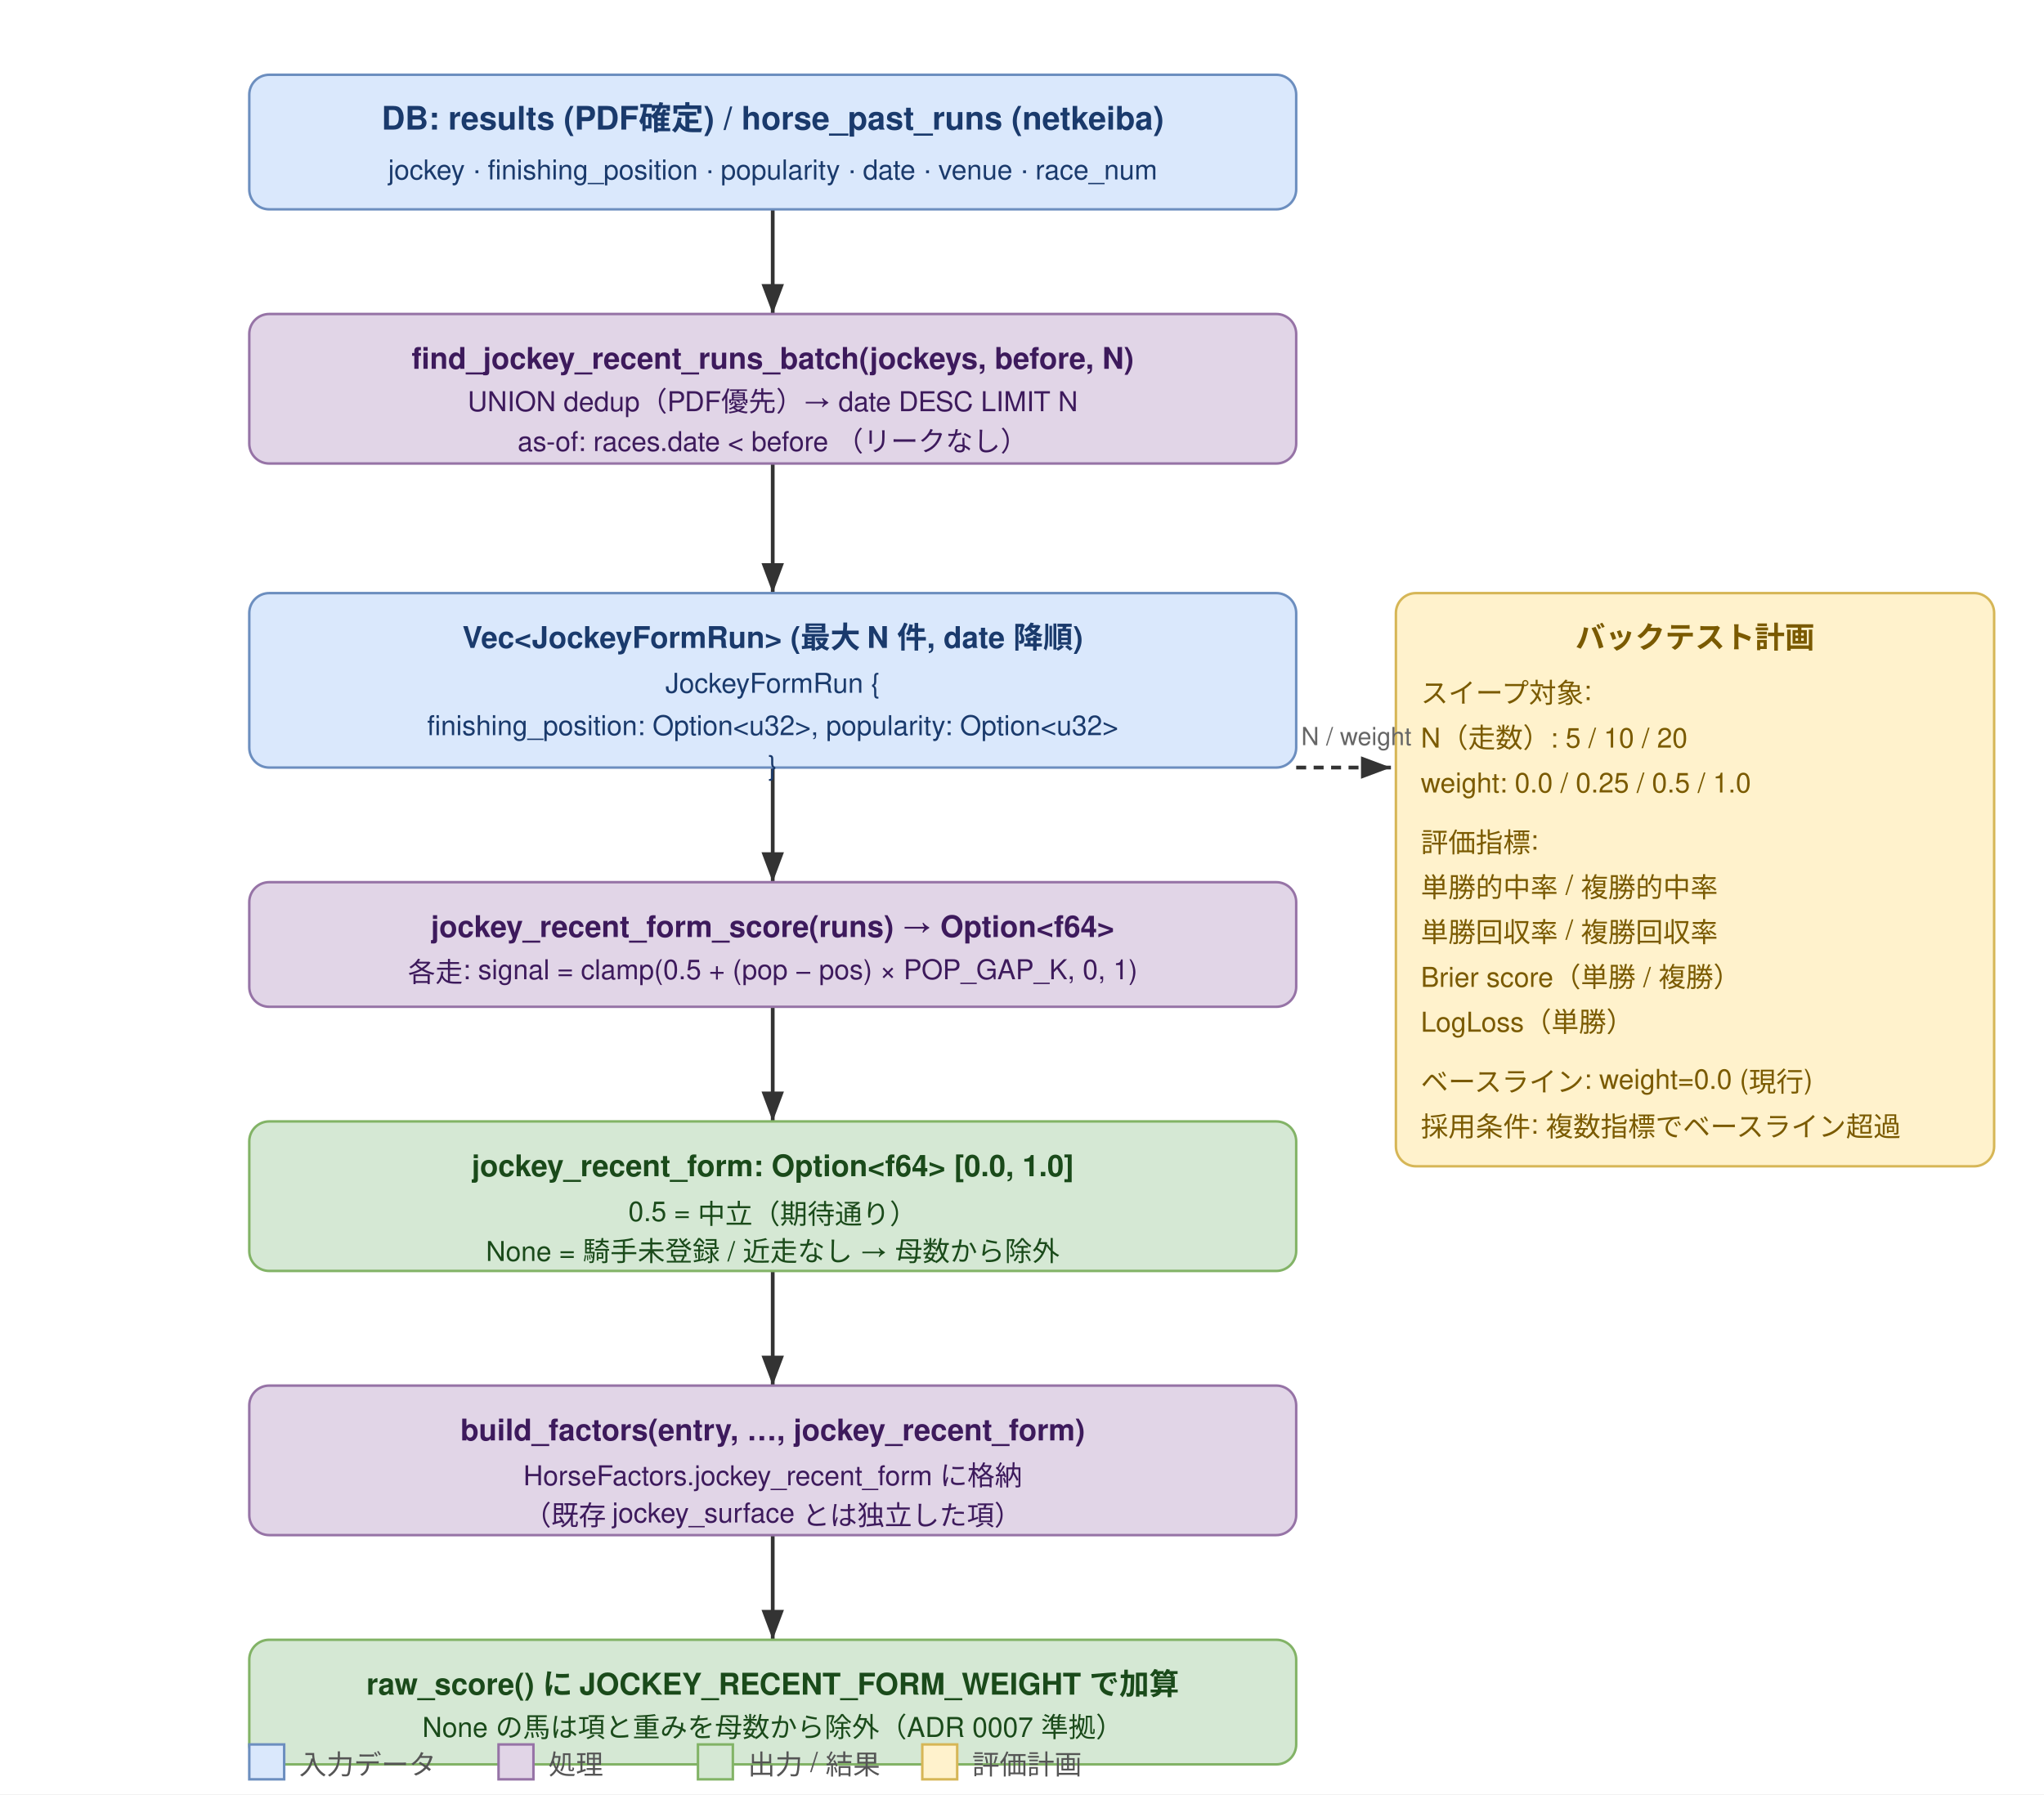
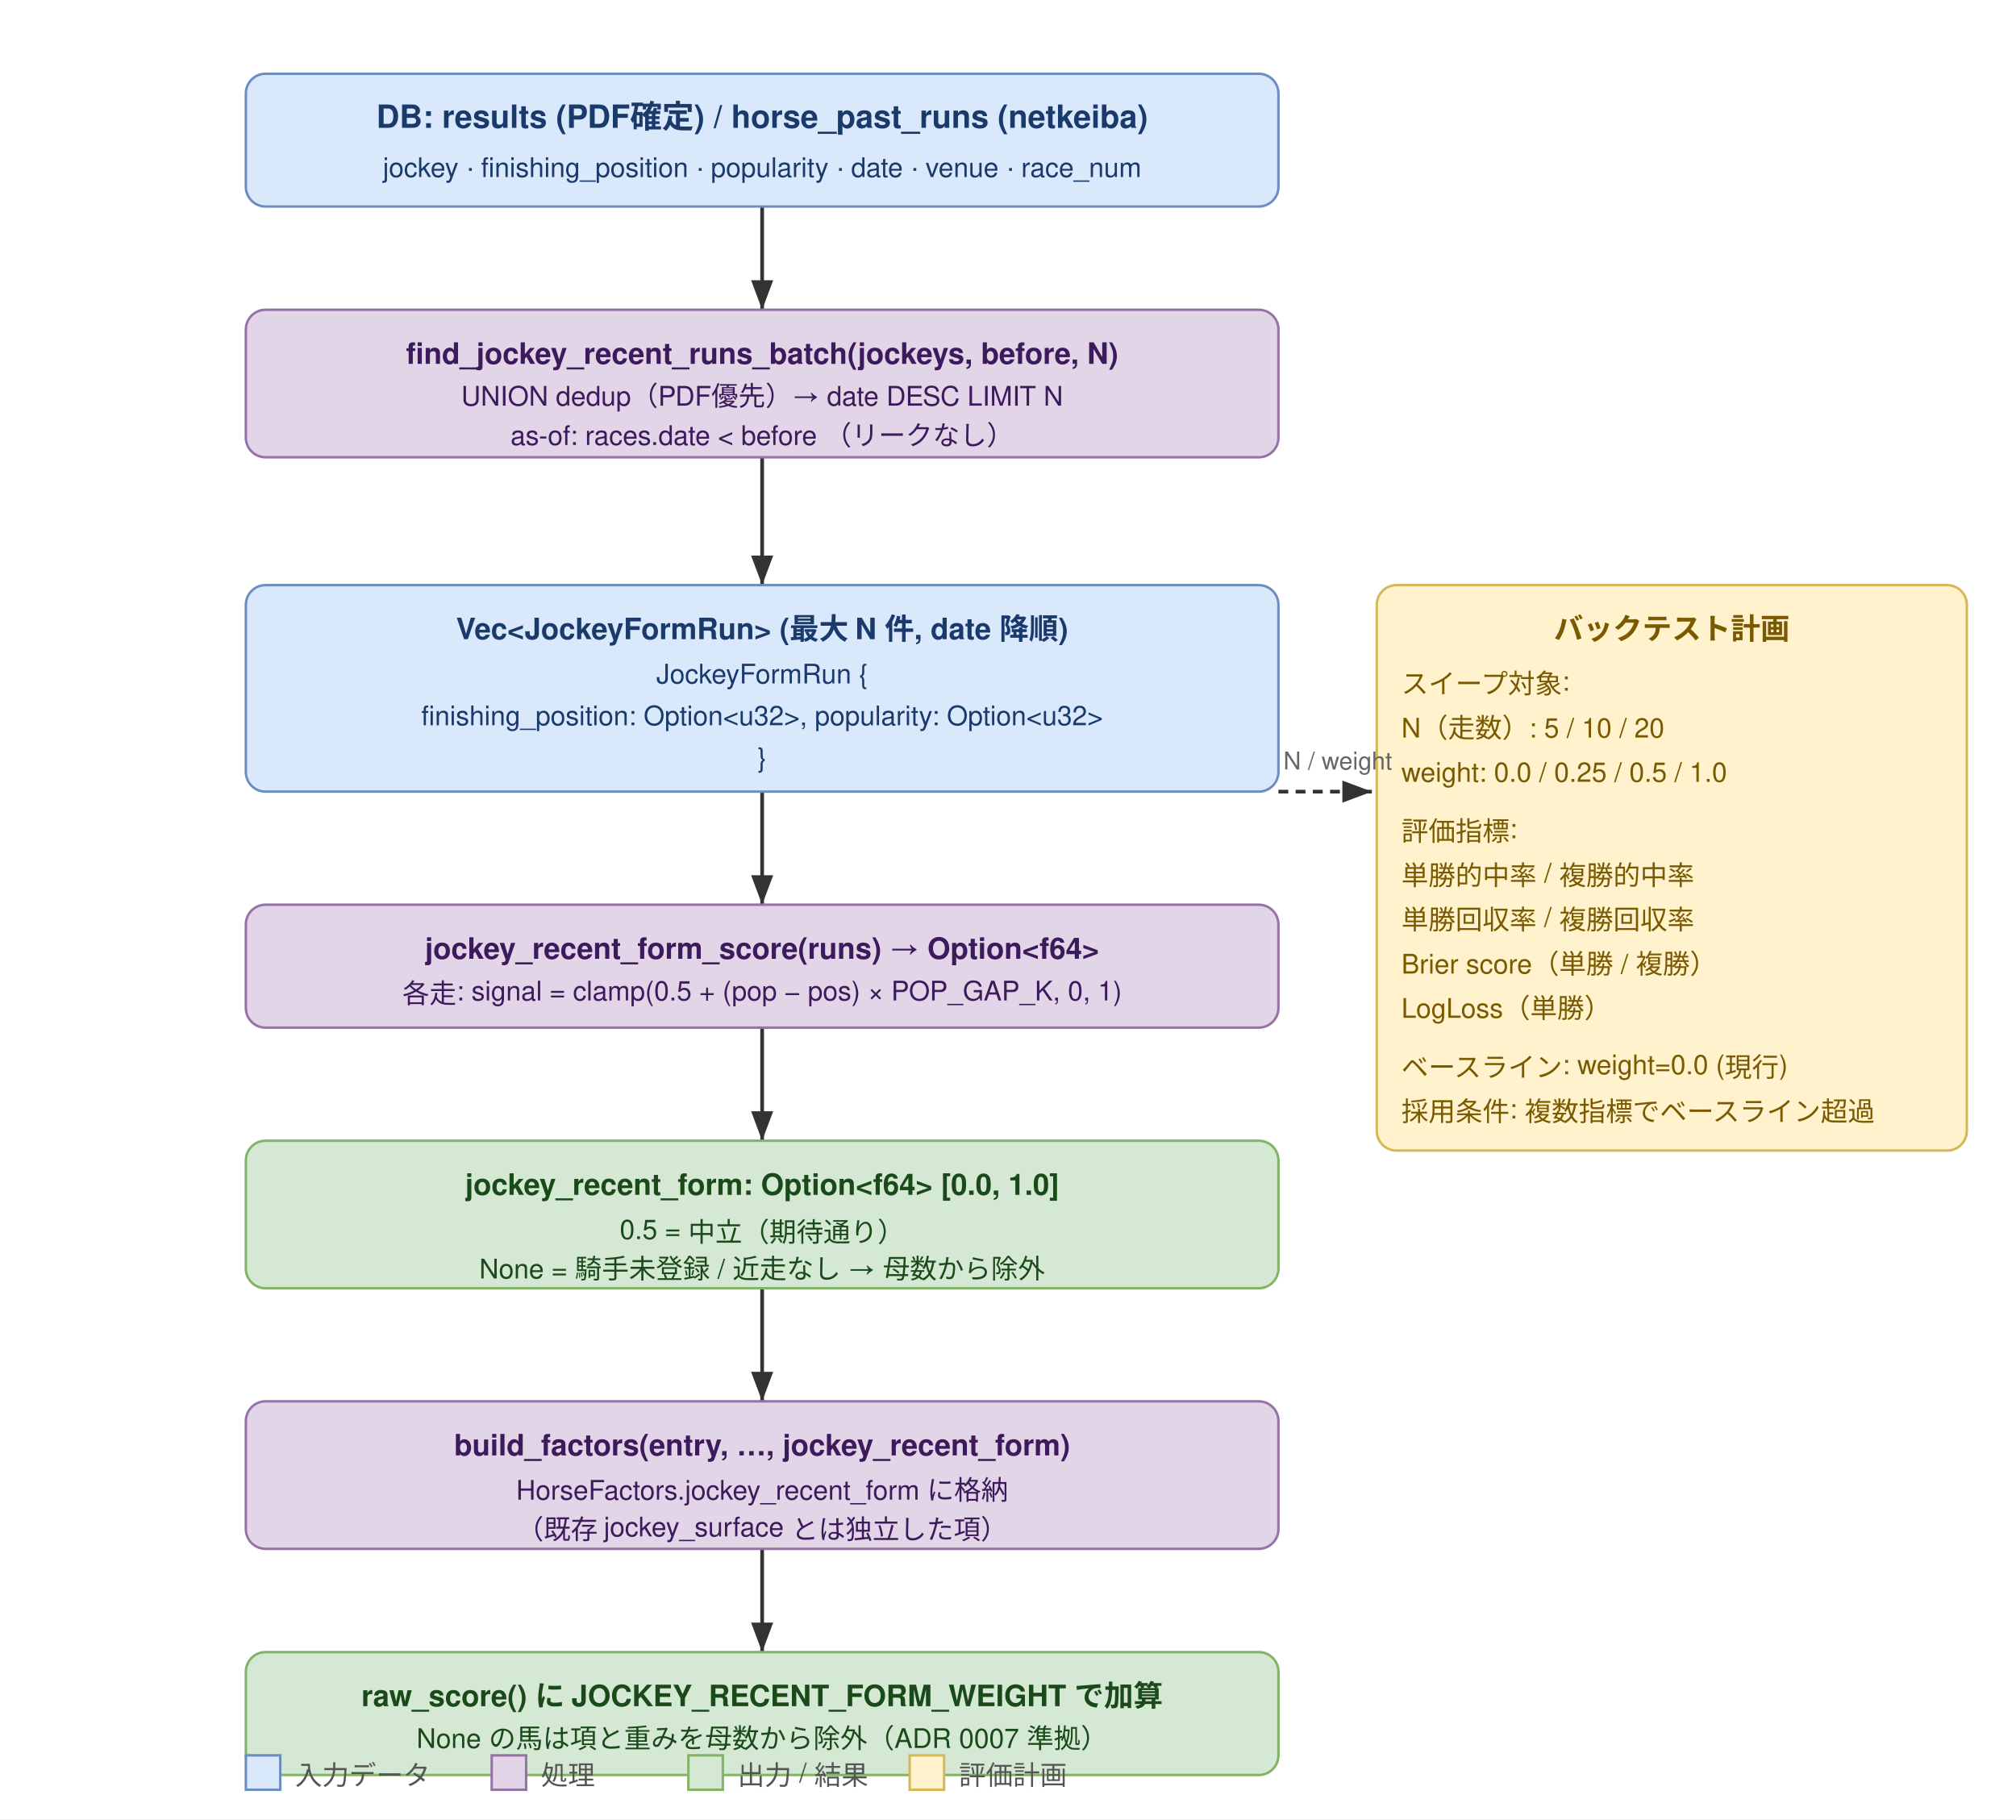
- <svg xmlns="http://www.w3.org/2000/svg" width="820" height="720" viewBox="0 0 820 720" font-family="Helvetica, Arial, sans-serif">
+ <svg xmlns="http://www.w3.org/2000/svg" width="820" height="740" viewBox="0 0 820 740" font-family="Helvetica, Arial, sans-serif">
  <defs>
    <marker id="arrow" markerWidth="10" markerHeight="10" refX="8" refY="3" orient="auto" markerUnits="strokeWidth">
      <path d="M0,0 L8,3 L0,6 z" fill="#333333" />
    </marker>
  </defs>
-   <rect x="0" y="0" width="820" height="720" fill="#ffffff" />
+   <rect x="0" y="0" width="820" height="740" fill="#ffffff" />
  <g stroke="#333333" stroke-width="1.5" fill="none">
    <line x1="310" y1="84" x2="310" y2="126" marker-end="url(#arrow)" />
    <line x1="310" y1="186" x2="310" y2="238" marker-end="url(#arrow)" />
-     <line x1="310" y1="308" x2="310" y2="354" marker-end="url(#arrow)" />
-     <line x1="310" y1="404" x2="310" y2="450" marker-end="url(#arrow)" />
-     <line x1="310" y1="510" x2="310" y2="556" marker-end="url(#arrow)" />
-     <line x1="310" y1="616" x2="310" y2="658" marker-end="url(#arrow)" />
+     <line x1="310" y1="322" x2="310" y2="368" marker-end="url(#arrow)" />
+     <line x1="310" y1="418" x2="310" y2="464" marker-end="url(#arrow)" />
+     <line x1="310" y1="524" x2="310" y2="570" marker-end="url(#arrow)" />
+     <line x1="310" y1="630" x2="310" y2="672" marker-end="url(#arrow)" />
  </g>
  <rect x="100" y="30" width="420" height="54" rx="8" fill="#dae8fc" stroke="#6c8ebf" />
  <text x="310" y="52" text-anchor="middle" font-size="13" font-weight="bold" fill="#1a3a6c">DB: results (PDF確定) / horse_past_runs (netkeiba)</text>
  <text x="310" y="72" text-anchor="middle" font-size="11" fill="#1a3a6c">jockey · finishing_position · popularity · date · venue · race_num</text>
  <rect x="100" y="126" width="420" height="60" rx="8" fill="#e1d5e7" stroke="#9673a6" />
  <text x="310" y="148" text-anchor="middle" font-size="12" font-weight="bold" fill="#3d1a5c">find_jockey_recent_runs_batch(jockeys, before, N)</text>
  <text x="310" y="165" text-anchor="middle" font-size="11" fill="#3d1a5c">UNION dedup（PDF優先）→ date DESC LIMIT N</text>
  <text x="310" y="181" text-anchor="middle" font-size="11" fill="#3d1a5c">as-of: races.date &lt; before （リークなし）</text>
-   <rect x="100" y="238" width="420" height="70" rx="8" fill="#dae8fc" stroke="#6c8ebf" />
+   <rect x="100" y="238" width="420" height="84" rx="8" fill="#dae8fc" stroke="#6c8ebf" />
  <text x="310" y="260" text-anchor="middle" font-size="12" font-weight="bold" fill="#1a3a6c">Vec&lt;JockeyFormRun&gt;  (最大 N 件, date 降順)</text>
  <text x="310" y="278" text-anchor="middle" font-size="11" fill="#1a3a6c">JockeyFormRun {</text>
  <text x="310" y="295" text-anchor="middle" font-size="11" fill="#1a3a6c">  finishing_position: Option&lt;u32&gt;,  popularity: Option&lt;u32&gt;</text>
-   <text x="310" y="311" text-anchor="middle" font-size="11" fill="#1a3a6c">}</text>
-   <rect x="100" y="354" width="420" height="50" rx="8" fill="#e1d5e7" stroke="#9673a6" />
-   <text x="310" y="376" text-anchor="middle" font-size="12" font-weight="bold" fill="#3d1a5c">jockey_recent_form_score(runs) → Option&lt;f64&gt;</text>
-   <text x="310" y="394" text-anchor="middle" font-size="11" fill="#3d1a5c">各走: signal = clamp(0.5 + (pop − pos) × POP_GAP_K, 0, 1)</text>
-   <rect x="100" y="450" width="420" height="60" rx="8" fill="#d5e8d4" stroke="#82b366" />
-   <text x="310" y="472" text-anchor="middle" font-size="12" font-weight="bold" fill="#1a4a1a">jockey_recent_form: Option&lt;f64&gt;  [0.0, 1.0]</text>
-   <text x="310" y="490" text-anchor="middle" font-size="11" fill="#1a4a1a">0.5 = 中立（期待通り）</text>
-   <text x="310" y="506" text-anchor="middle" font-size="11" fill="#1a4a1a">None = 騎手未登録 / 近走なし → 母数から除外</text>
-   <rect x="100" y="556" width="420" height="60" rx="8" fill="#e1d5e7" stroke="#9673a6" />
-   <text x="310" y="578" text-anchor="middle" font-size="12" font-weight="bold" fill="#3d1a5c">build_factors(entry, …, jockey_recent_form)</text>
-   <text x="310" y="596" text-anchor="middle" font-size="11" fill="#3d1a5c">HorseFactors.jockey_recent_form に格納</text>
-   <text x="310" y="612" text-anchor="middle" font-size="11" fill="#3d1a5c">（既存 jockey_surface とは独立した項）</text>
-   <rect x="100" y="658" width="420" height="50" rx="8" fill="#d5e8d4" stroke="#82b366" />
-   <text x="310" y="680" text-anchor="middle" font-size="12" font-weight="bold" fill="#1a4a1a">raw_score() に JOCKEY_RECENT_FORM_WEIGHT で加算</text>
-   <text x="310" y="697" text-anchor="middle" font-size="11" fill="#1a4a1a">None の馬は項と重みを母数から除外（ADR 0007 準拠）</text>
+   <text x="310" y="312" text-anchor="middle" font-size="11" fill="#1a3a6c">}</text>
+   <rect x="100" y="368" width="420" height="50" rx="8" fill="#e1d5e7" stroke="#9673a6" />
+   <text x="310" y="390" text-anchor="middle" font-size="12" font-weight="bold" fill="#3d1a5c">jockey_recent_form_score(runs) → Option&lt;f64&gt;</text>
+   <text x="310" y="408" text-anchor="middle" font-size="11" fill="#3d1a5c">各走: signal = clamp(0.5 + (pop − pos) × POP_GAP_K, 0, 1)</text>
+   <rect x="100" y="464" width="420" height="60" rx="8" fill="#d5e8d4" stroke="#82b366" />
+   <text x="310" y="486" text-anchor="middle" font-size="12" font-weight="bold" fill="#1a4a1a">jockey_recent_form: Option&lt;f64&gt;  [0.0, 1.0]</text>
+   <text x="310" y="504" text-anchor="middle" font-size="11" fill="#1a4a1a">0.5 = 中立（期待通り）</text>
+   <text x="310" y="520" text-anchor="middle" font-size="11" fill="#1a4a1a">None = 騎手未登録 / 近走なし → 母数から除外</text>
+   <rect x="100" y="570" width="420" height="60" rx="8" fill="#e1d5e7" stroke="#9673a6" />
+   <text x="310" y="592" text-anchor="middle" font-size="12" font-weight="bold" fill="#3d1a5c">build_factors(entry, …, jockey_recent_form)</text>
+   <text x="310" y="610" text-anchor="middle" font-size="11" fill="#3d1a5c">HorseFactors.jockey_recent_form に格納</text>
+   <text x="310" y="626" text-anchor="middle" font-size="11" fill="#3d1a5c">（既存 jockey_surface とは独立した項）</text>
+   <rect x="100" y="672" width="420" height="50" rx="8" fill="#d5e8d4" stroke="#82b366" />
+   <text x="310" y="694" text-anchor="middle" font-size="12" font-weight="bold" fill="#1a4a1a">raw_score() に JOCKEY_RECENT_FORM_WEIGHT で加算</text>
+   <text x="310" y="711" text-anchor="middle" font-size="11" fill="#1a4a1a">None の馬は項と重みを母数から除外（ADR 0007 準拠）</text>
  <rect x="560" y="238" width="240" height="230" rx="8" fill="#fff2cc" stroke="#d6b656" />
  <text x="680" y="260" text-anchor="middle" font-size="12" font-weight="bold" fill="#7a5a00">バックテスト計画</text>
  <text x="570" y="282" font-size="11" fill="#7a5a00">スイープ対象:</text>
  <text x="570" y="300" font-size="11" fill="#7a5a00">  N（走数）: 5 / 10 / 20</text>
  <text x="570" y="318" font-size="11" fill="#7a5a00">  weight: 0.0 / 0.25 / 0.5 / 1.0</text>
  <text x="570" y="342" font-size="11" fill="#7a5a00">評価指標:</text>
  <text x="570" y="360" font-size="11" fill="#7a5a00">  単勝的中率 / 複勝的中率</text>
  <text x="570" y="378" font-size="11" fill="#7a5a00">  単勝回収率 / 複勝回収率</text>
  <text x="570" y="396" font-size="11" fill="#7a5a00">  Brier score（単勝 / 複勝）</text>
  <text x="570" y="414" font-size="11" fill="#7a5a00">  LogLoss（単勝）</text>
  <text x="570" y="438" font-size="11" fill="#7a5a00">ベースライン: weight=0.0 (現行)</text>
  <text x="570" y="456" font-size="11" fill="#7a5a00">採用条件: 複数指標でベースライン超過</text>
-   <line x1="520" y1="308" x2="558" y2="308" stroke="#333333" stroke-width="1.5" marker-end="url(#arrow)" stroke-dasharray="4,3" />
-   <text x="522" y="299" font-size="10" fill="#666666">N / weight</text>
-   <rect x="100" y="700" width="14" height="14" fill="#dae8fc" stroke="#6c8ebf" />
-   <text x="120" y="712" font-size="11" fill="#555555">入力データ</text>
-   <rect x="200" y="700" width="14" height="14" fill="#e1d5e7" stroke="#9673a6" />
-   <text x="220" y="712" font-size="11" fill="#555555">処理</text>
-   <rect x="280" y="700" width="14" height="14" fill="#d5e8d4" stroke="#82b366" />
-   <text x="300" y="712" font-size="11" fill="#555555">出力 / 結果</text>
-   <rect x="370" y="700" width="14" height="14" fill="#fff2cc" stroke="#d6b656" />
-   <text x="390" y="712" font-size="11" fill="#555555">評価計画</text>
+   <line x1="520" y1="322" x2="558" y2="322" stroke="#333333" stroke-width="1.5" marker-end="url(#arrow)" stroke-dasharray="4,3" />
+   <text x="522" y="313" font-size="10" fill="#666666">N / weight</text>
+   <rect x="100" y="714" width="14" height="14" fill="#dae8fc" stroke="#6c8ebf" />
+   <text x="120" y="726" font-size="11" fill="#555555">入力データ</text>
+   <rect x="200" y="714" width="14" height="14" fill="#e1d5e7" stroke="#9673a6" />
+   <text x="220" y="726" font-size="11" fill="#555555">処理</text>
+   <rect x="280" y="714" width="14" height="14" fill="#d5e8d4" stroke="#82b366" />
+   <text x="300" y="726" font-size="11" fill="#555555">出力 / 結果</text>
+   <rect x="370" y="714" width="14" height="14" fill="#fff2cc" stroke="#d6b656" />
+   <text x="390" y="726" font-size="11" fill="#555555">評価計画</text>
</svg>
